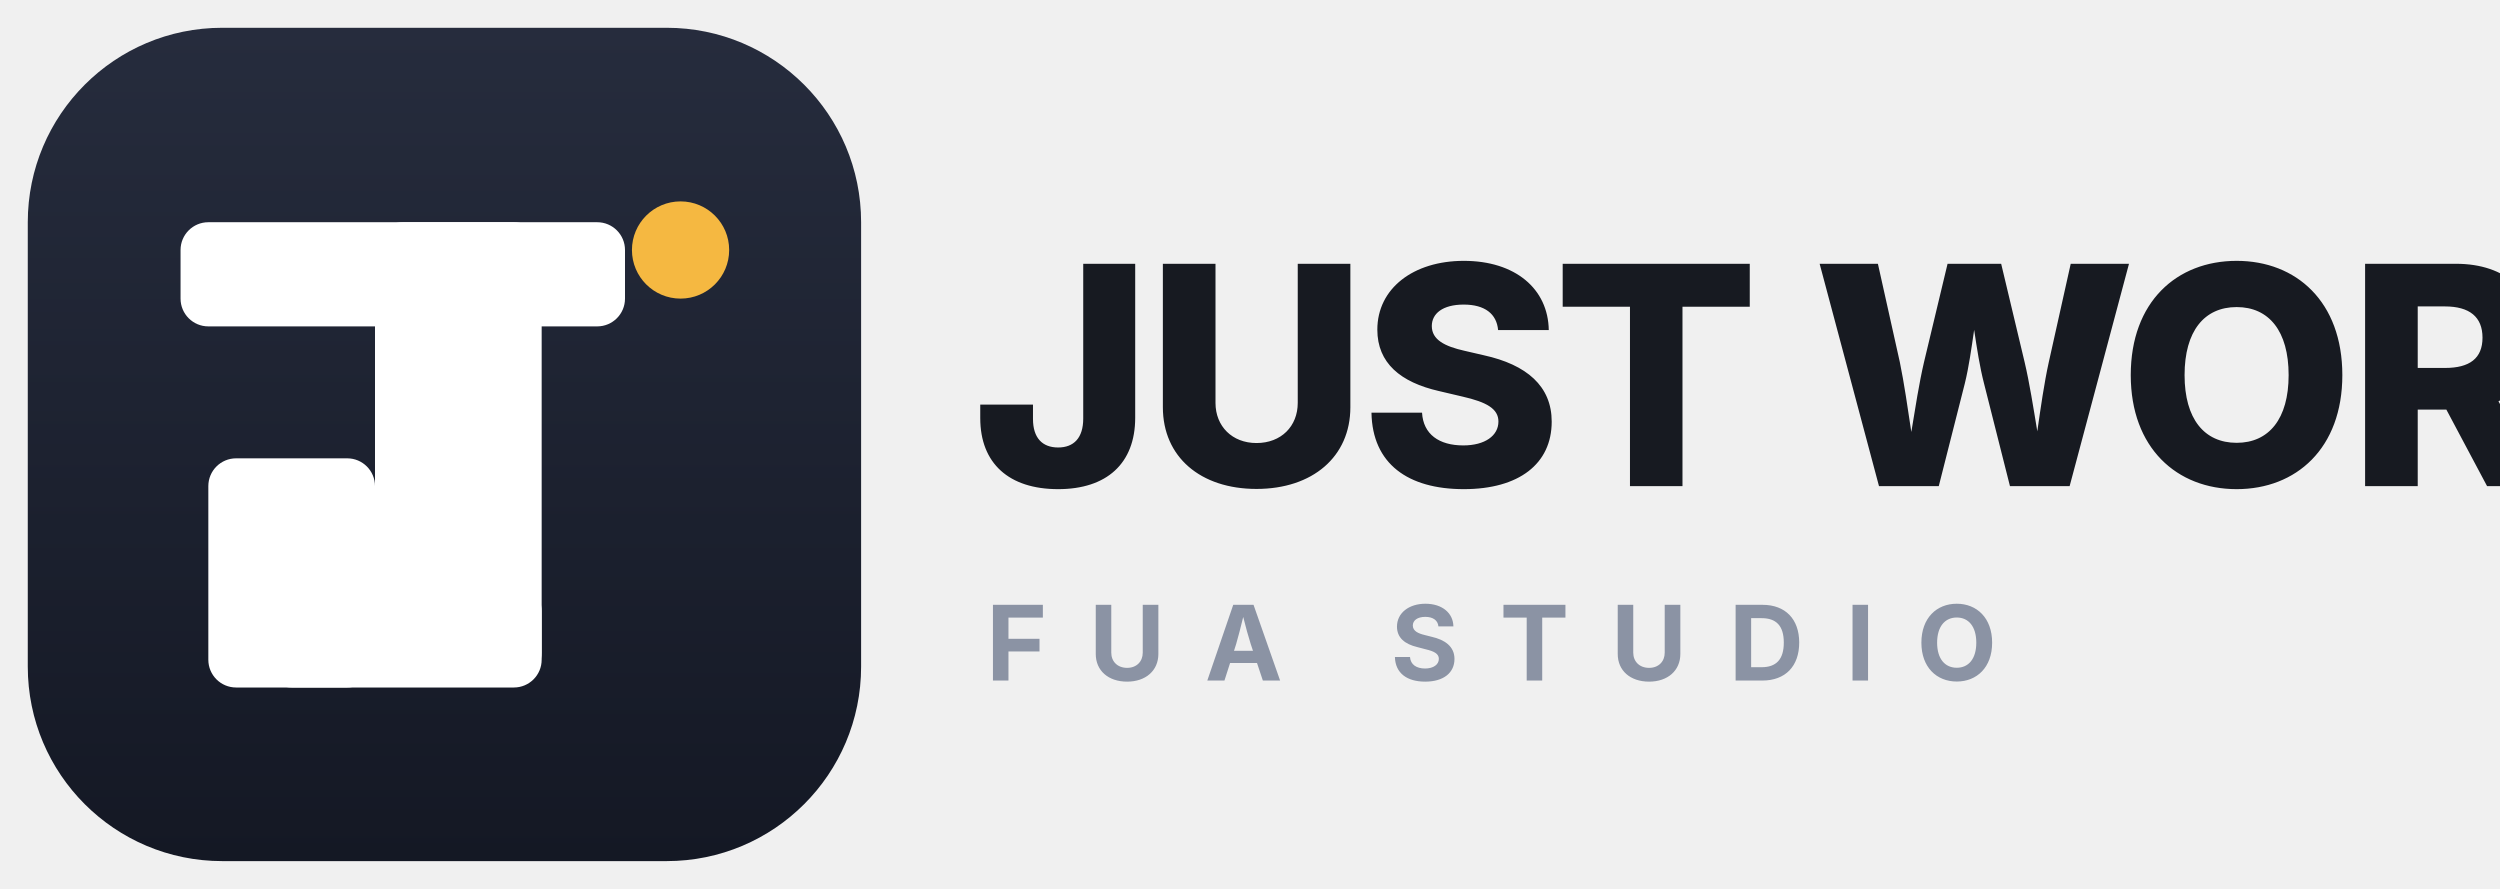
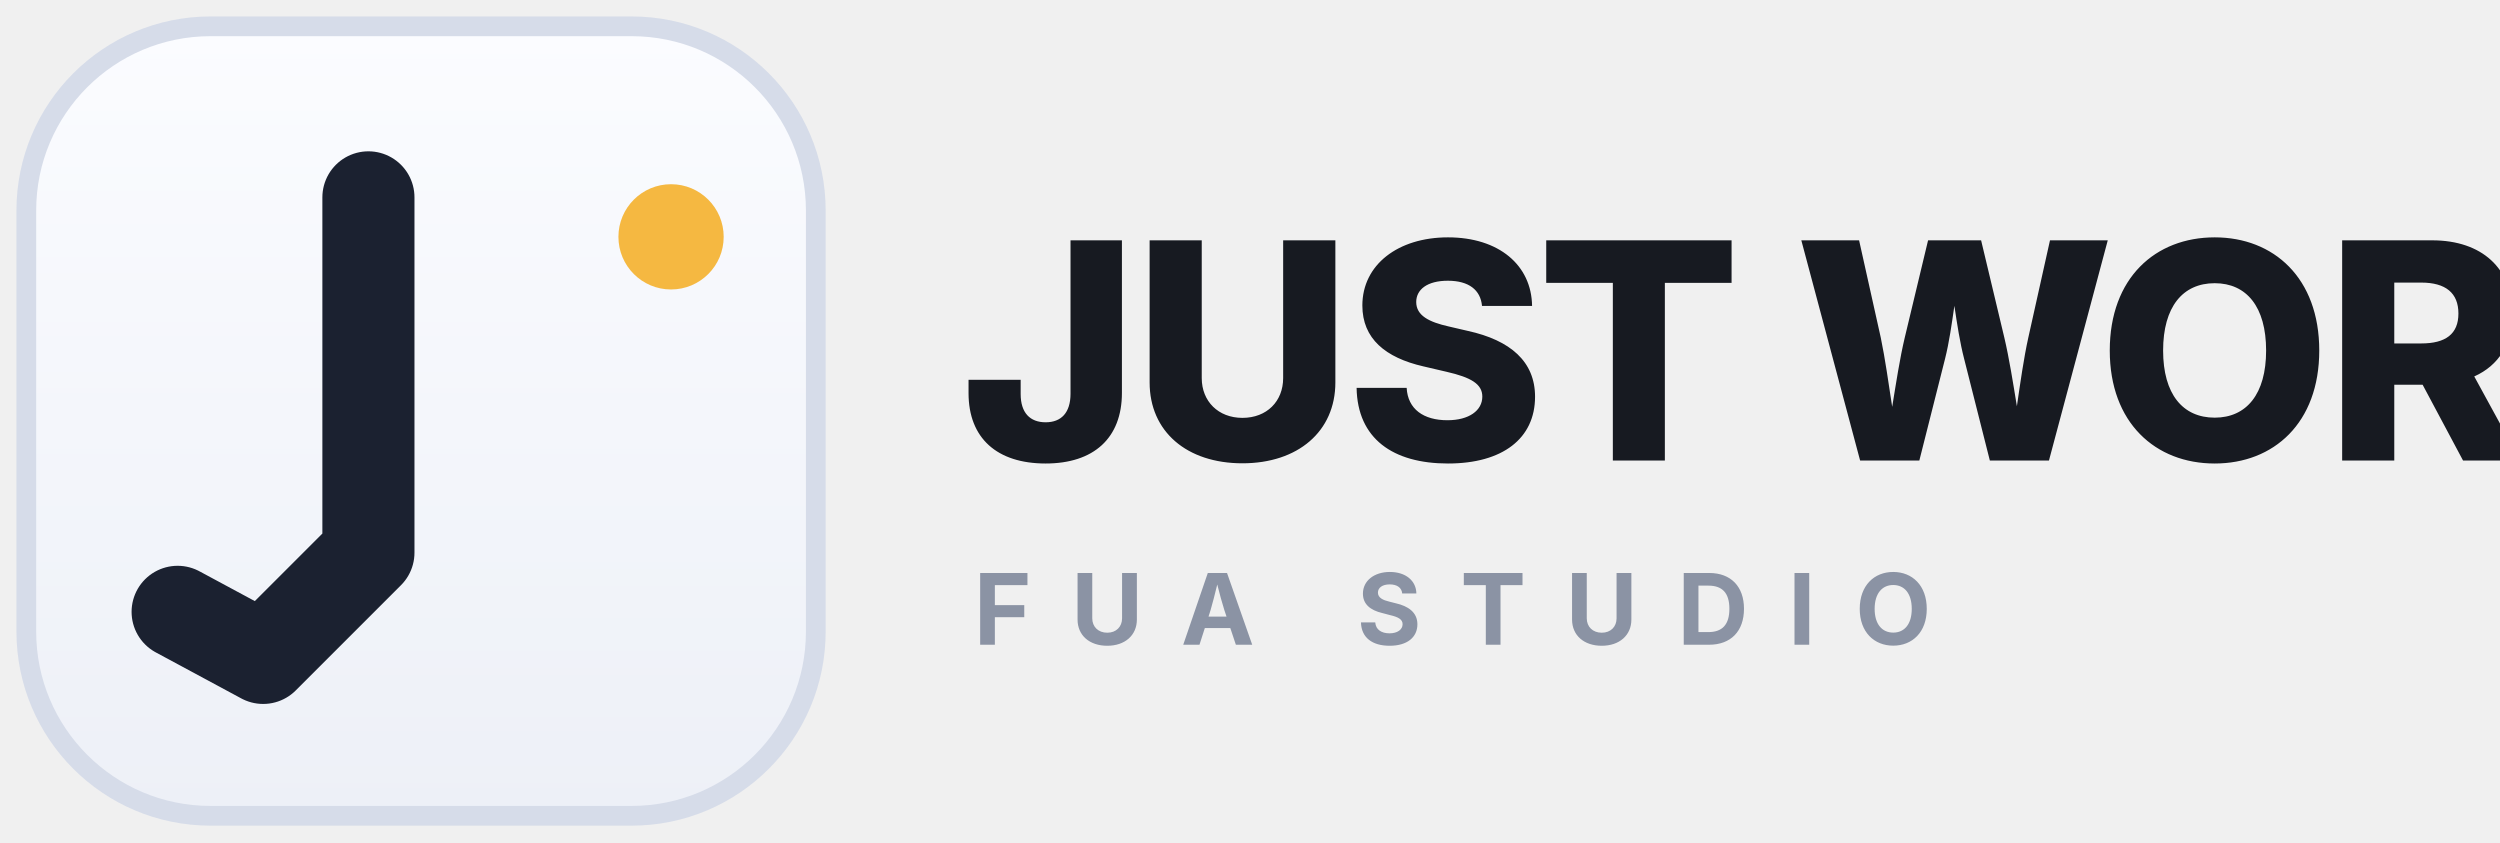
- <svg xmlns="http://www.w3.org/2000/svg" viewBox="0 0 360 128" width="360" height="128">
+ <svg xmlns="http://www.w3.org/2000/svg" viewBox="0 0 380 128" width="380" height="128">
  <defs>
-     <linearGradient id="jw-ink2" x1="0" y1="0" x2="0" y2="1">
-       <stop offset="0" stop-color="#262c3d" />
-       <stop offset="1" stop-color="#141824" />
+     <linearGradient id="jw-light2" x1="0" y1="0" x2="0" y2="1">
+       <stop offset="0" stop-color="#fbfcff" />
+       <stop offset="1" stop-color="#edf0f7" />
    </linearGradient>
  </defs>
-   <rect x="4" y="4" width="120" height="120" rx="28" fill="url(#jw-ink2)" />
-   <g fill="#ffffff">
-     <rect x="26" y="32" width="64" height="15" rx="4" />
-     <rect x="54" y="32" width="24" height="66" rx="4" />
-     <rect x="38" y="84" width="40" height="15" rx="4" />
-     <rect x="30" y="66" width="24" height="33" rx="4" />
-   </g>
-   <circle cx="98" cy="36" r="7" fill="#f5b841" />
-   <text x="140" y="70" font-family="Inter, 'Segoe UI', 'PingFang SC', sans-serif" font-size="44" font-weight="800" fill="#171a21" letter-spacing="-1">JUST WORK</text>
-   <text x="142" y="98" font-family="Inter, 'Segoe UI', sans-serif" font-size="15" font-weight="700" fill="#8b93a4" letter-spacing="6">FUA STUDIO</text>
+   <rect x="4" y="4" width="120" height="120" rx="28" fill="url(#jw-light2)" stroke="#d6dce9" stroke-width="3" />
+   <path d="M56 30 L56 84 L40 100 L27 93" fill="none" stroke="#1b2130" stroke-width="14" stroke-linecap="round" stroke-linejoin="round" />
+   <circle cx="102" cy="36" r="8" fill="#f5b841" />
+   <text x="146" y="70" font-family="Inter, 'Segoe UI', 'PingFang SC', sans-serif" font-size="46" font-weight="800" fill="#171a21" letter-spacing="-1">JUST WORK</text>
+   <text x="148" y="98" font-family="Inter, 'Segoe UI', sans-serif" font-size="15" font-weight="700" fill="#8b93a4" letter-spacing="6">FUA STUDIO</text>
</svg>
